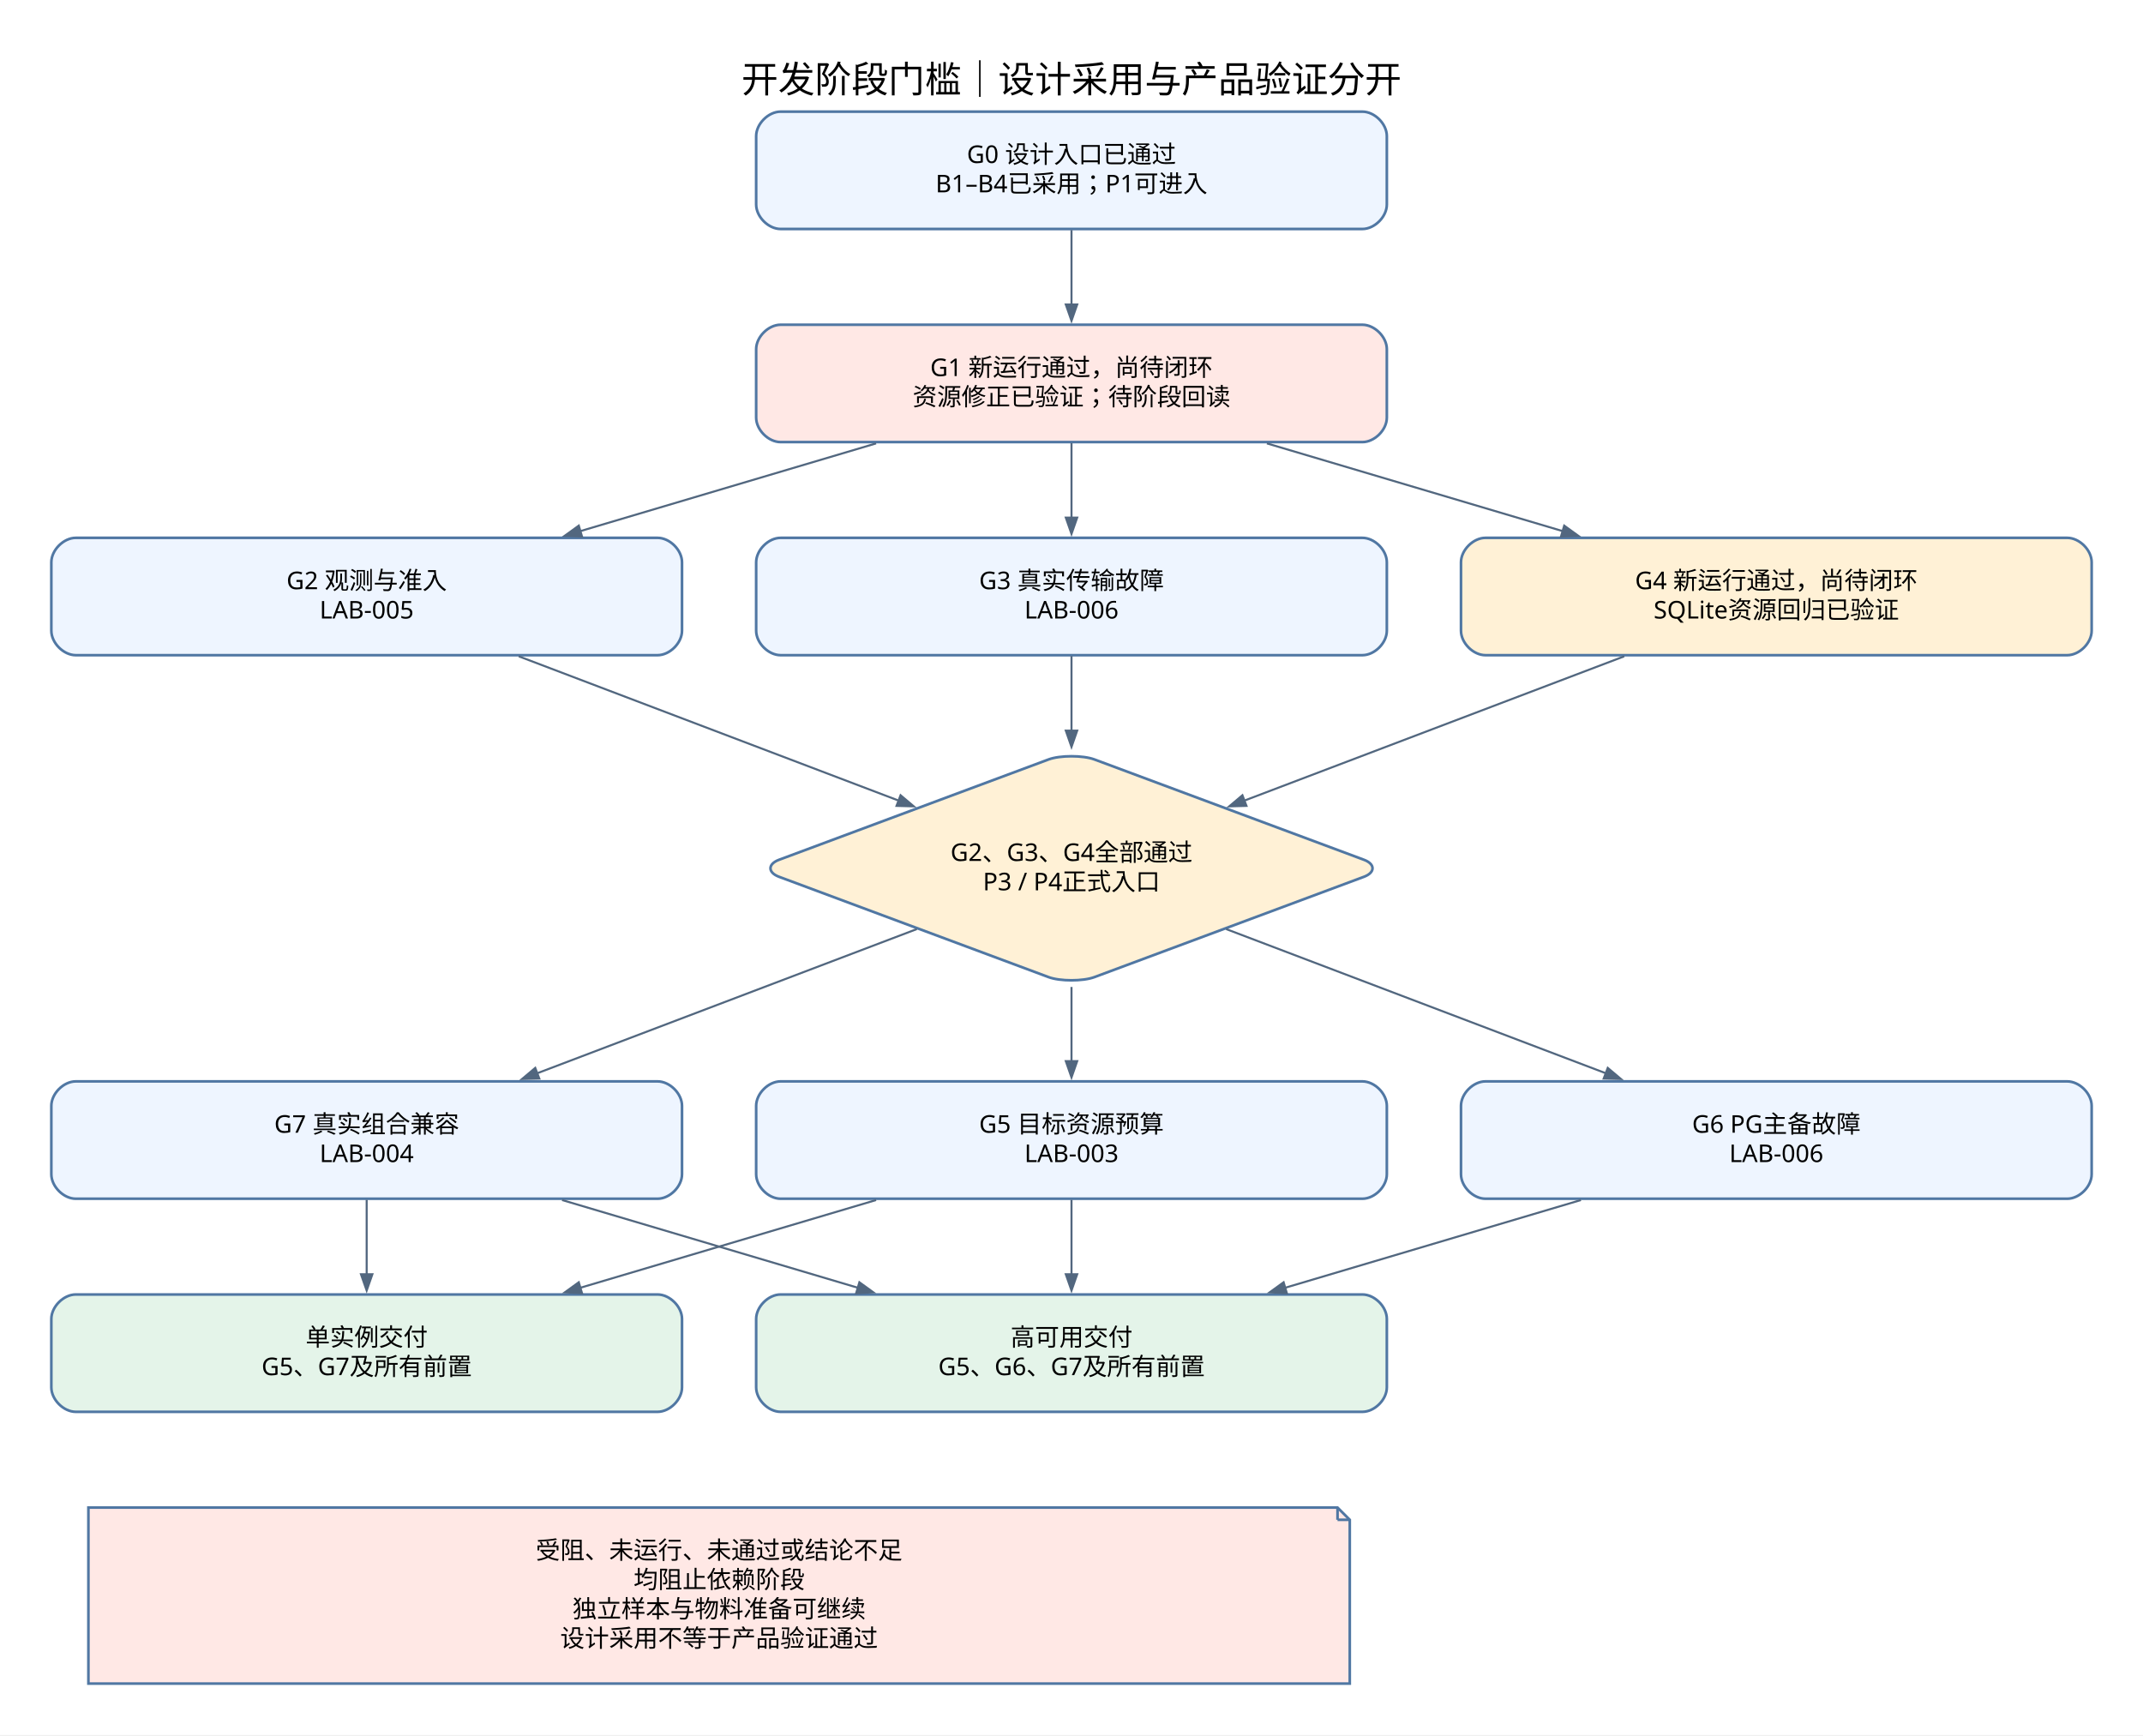
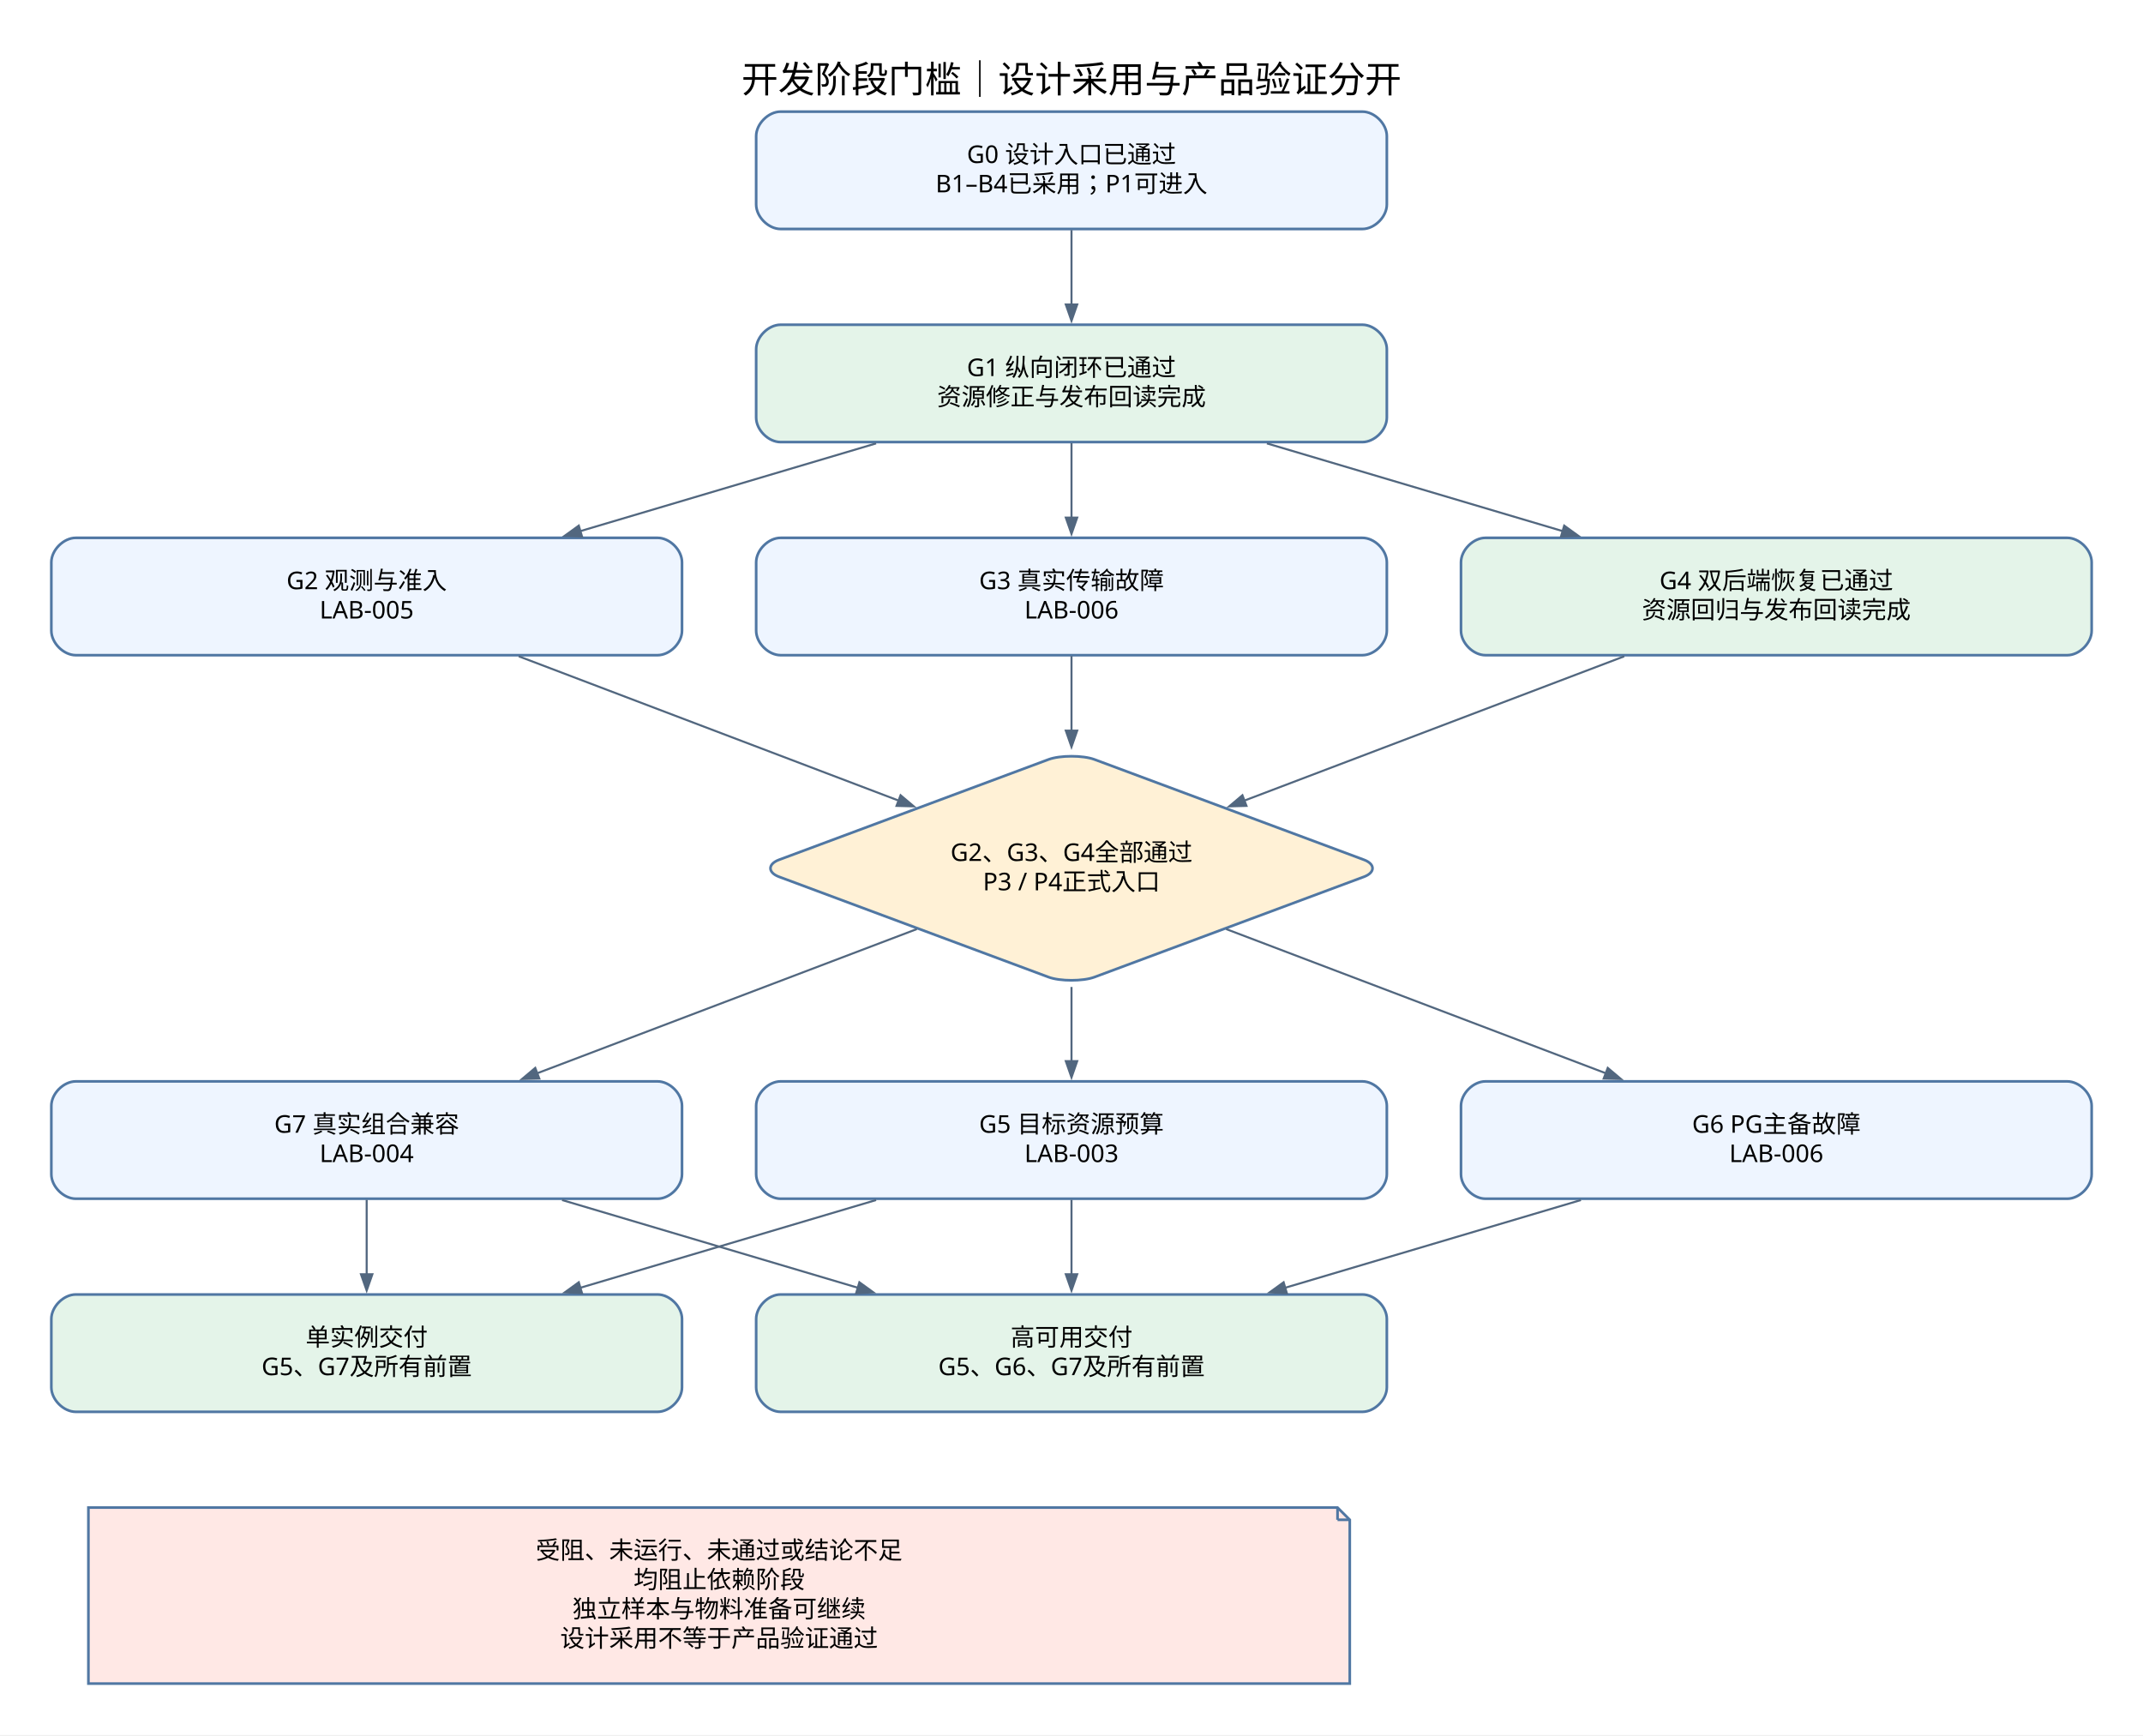
<svg xmlns="http://www.w3.org/2000/svg" width="1052pt" height="852pt" viewBox="0.00 0.00 1052.00 852.00">
  <g id="graph0" class="graph" transform="scale(1 1) rotate(0) translate(25.2 826.4)">
    <polygon fill="white" stroke="none" points="-25.2,25.2 -25.2,-826.4 1026.8,-826.4 1026.8,25.2 -25.2,25.2" />
    <text xml:space="preserve" text-anchor="middle" x="500.8" y="-781" font-family="Noto Sans SC" font-size="18.00">开发阶段门槛｜设计采用与产品验证分开</text>
    <g id="node1" class="node">
      <path fill="#eef5ff" stroke="#5077a3" stroke-width="1.3" d="M643.6,-771.6C643.6,-771.6 358,-771.6 358,-771.6 352,-771.6 346,-765.6 346,-759.6 346,-759.6 346,-726 346,-726 346,-720 352,-714 358,-714 358,-714 643.6,-714 643.6,-714 649.6,-714 655.6,-720 655.6,-726 655.6,-726 655.6,-759.6 655.6,-759.6 655.6,-765.6 649.6,-771.6 643.6,-771.6" />
      <text xml:space="preserve" text-anchor="middle" x="500.8" y="-746.4" font-family="Noto Sans SC" font-size="12.00">G0 设计入口已通过</text>
      <text xml:space="preserve" text-anchor="middle" x="500.8" y="-732" font-family="Noto Sans SC" font-size="12.00">B1–B4已采用；P1可进入</text>
    </g>
    <g id="node2" class="node">
-       <path fill="#ffe8e5" stroke="#5077a3" stroke-width="1.3" d="M643.6,-667C643.6,-667 358,-667 358,-667 352,-667 346,-661 346,-655 346,-655 346,-621.4 346,-621.4 346,-615.4 352,-609.4 358,-609.4 358,-609.4 643.6,-609.4 643.6,-609.4 649.6,-609.4 655.6,-615.4 655.6,-621.4 655.6,-621.4 655.6,-655 655.6,-655 655.6,-661 649.6,-667 643.6,-667" />
-       <text xml:space="preserve" text-anchor="middle" x="500.8" y="-641.8" font-family="Noto Sans SC" font-size="12.00">G1 新运行通过，尚待闭环</text>
-       <text xml:space="preserve" text-anchor="middle" x="500.8" y="-627.4" font-family="Noto Sans SC" font-size="12.00">资源修正已验证；待阶段回读</text>
+       <path fill="#e4f4e9" stroke="#5077a3" stroke-width="1.3" d="M643.6,-667C643.6,-667 358,-667 358,-667 352,-667 346,-661 346,-655 346,-655 346,-621.4 346,-621.4 346,-615.4 352,-609.4 358,-609.4 358,-609.4 643.6,-609.4 643.6,-609.4 649.6,-609.4 655.6,-615.4 655.6,-621.4 655.6,-621.4 655.6,-655 655.6,-655 655.6,-661 649.6,-667 643.6,-667" />
+       <text xml:space="preserve" text-anchor="middle" x="500.8" y="-641.8" font-family="Noto Sans SC" font-size="12.00">G1 纵向闭环已通过</text>
+       <text xml:space="preserve" text-anchor="middle" x="500.8" y="-627.4" font-family="Noto Sans SC" font-size="12.00">资源修正与发布回读完成</text>
    </g>
    <g id="edge1" class="edge">
      <path fill="none" stroke="#52677f" d="M500.8,-713.49C500.8,-702.17 500.8,-688.95 500.8,-676.84" />
      <polygon fill="#52677f" stroke="#52677f" points="503.6,-676.93 500.8,-668.93 498,-676.93 503.6,-676.93" />
    </g>
    <g id="node3" class="node">
      <path fill="#eef5ff" stroke="#5077a3" stroke-width="1.3" d="M297.6,-562.4C297.6,-562.4 12,-562.4 12,-562.4 6,-562.4 0,-556.4 0,-550.4 0,-550.4 0,-516.8 0,-516.8 0,-510.8 6,-504.8 12,-504.8 12,-504.8 297.6,-504.8 297.6,-504.8 303.6,-504.8 309.6,-510.8 309.6,-516.8 309.6,-516.8 309.6,-550.4 309.6,-550.4 309.6,-556.4 303.6,-562.4 297.6,-562.4" />
      <text xml:space="preserve" text-anchor="middle" x="154.8" y="-537.2" font-family="Noto Sans SC" font-size="12.00">G2 观测与准入</text>
      <text xml:space="preserve" text-anchor="middle" x="154.8" y="-522.8" font-family="Noto Sans SC" font-size="12.00">LAB-005</text>
    </g>
    <g id="edge2" class="edge">
      <path fill="none" stroke="#52677f" d="M404.88,-608.76C359.69,-595.36 305.69,-579.34 259.45,-565.63" />
      <polygon fill="#52677f" stroke="#52677f" points="260.52,-563.03 252.06,-563.44 258.93,-568.4 260.52,-563.03" />
    </g>
    <g id="node4" class="node">
      <path fill="#eef5ff" stroke="#5077a3" stroke-width="1.3" d="M643.6,-562.4C643.6,-562.4 358,-562.4 358,-562.4 352,-562.4 346,-556.4 346,-550.4 346,-550.4 346,-516.8 346,-516.8 346,-510.8 352,-504.8 358,-504.8 358,-504.8 643.6,-504.8 643.6,-504.8 649.6,-504.8 655.6,-510.8 655.6,-516.8 655.6,-516.8 655.6,-550.4 655.6,-550.4 655.6,-556.4 649.6,-562.4 643.6,-562.4" />
      <text xml:space="preserve" text-anchor="middle" x="500.8" y="-537.2" font-family="Noto Sans SC" font-size="12.00">G3 真实传输故障</text>
      <text xml:space="preserve" text-anchor="middle" x="500.8" y="-522.8" font-family="Noto Sans SC" font-size="12.00">LAB-006</text>
    </g>
    <g id="edge3" class="edge">
      <path fill="none" stroke="#52677f" d="M500.8,-608.89C500.8,-597.57 500.8,-584.35 500.8,-572.24" />
      <polygon fill="#52677f" stroke="#52677f" points="503.6,-572.33 500.8,-564.33 498,-572.33 503.6,-572.33" />
    </g>
    <g id="node5" class="node">
-       <path fill="#fff1d6" stroke="#5077a3" stroke-width="1.3" d="M989.6,-562.4C989.6,-562.4 704,-562.4 704,-562.4 698,-562.4 692,-556.4 692,-550.4 692,-550.4 692,-516.8 692,-516.8 692,-510.8 698,-504.8 704,-504.8 704,-504.8 989.6,-504.8 989.6,-504.8 995.6,-504.8 1001.6,-510.8 1001.6,-516.8 1001.6,-516.8 1001.6,-550.4 1001.6,-550.4 1001.6,-556.4 995.6,-562.4 989.6,-562.4" />
-       <text xml:space="preserve" text-anchor="middle" x="846.8" y="-537.2" font-family="Noto Sans SC" font-size="12.00">G4 新运行通过，尚待闭环</text>
-       <text xml:space="preserve" text-anchor="middle" x="846.8" y="-522.8" font-family="Noto Sans SC" font-size="12.00">SQLite资源回归已验证</text>
+       <path fill="#e4f4e9" stroke="#5077a3" stroke-width="1.3" d="M989.6,-562.4C989.6,-562.4 704,-562.4 704,-562.4 698,-562.4 692,-556.4 692,-550.4 692,-550.4 692,-516.8 692,-516.8 692,-510.8 698,-504.8 704,-504.8 704,-504.8 989.6,-504.8 989.6,-504.8 995.6,-504.8 1001.6,-510.8 1001.6,-516.8 1001.6,-516.8 1001.6,-550.4 1001.6,-550.4 1001.6,-556.4 995.6,-562.4 989.6,-562.4" />
+       <text xml:space="preserve" text-anchor="middle" x="846.8" y="-537.2" font-family="Noto Sans SC" font-size="12.00">G4 双后端恢复已通过</text>
+       <text xml:space="preserve" text-anchor="middle" x="846.8" y="-522.8" font-family="Noto Sans SC" font-size="12.00">资源回归与发布回读完成</text>
    </g>
    <g id="edge4" class="edge">
      <path fill="none" stroke="#52677f" d="M596.72,-608.76C641.91,-595.36 695.91,-579.34 742.15,-565.63" />
      <polygon fill="#52677f" stroke="#52677f" points="742.67,-568.4 749.54,-563.44 741.08,-563.03 742.67,-568.4" />
    </g>
    <g id="node6" class="node">
      <path fill="#fff1d6" stroke="#5077a3" stroke-width="1.3" d="M489.55,-453.62C489.55,-453.62 357.25,-404.38 357.25,-404.38 351.62,-402.29 351.62,-398.11 357.25,-396.02 357.25,-396.02 489.55,-346.78 489.55,-346.78 495.18,-344.69 506.42,-344.69 512.05,-346.78 512.05,-346.78 644.35,-396.02 644.35,-396.02 649.98,-398.11 649.98,-402.29 644.35,-404.38 644.35,-404.38 512.05,-453.62 512.05,-453.62 506.42,-455.71 495.18,-455.71 489.55,-453.62" />
      <text xml:space="preserve" text-anchor="middle" x="500.8" y="-403.8" font-family="Noto Sans SC" font-size="12.00">G2、G3、G4全部通过</text>
      <text xml:space="preserve" text-anchor="middle" x="500.8" y="-389.4" font-family="Noto Sans SC" font-size="12.00">P3 / P4正式入口</text>
    </g>
    <g id="edge5" class="edge">
      <path fill="none" stroke="#52677f" d="M229.45,-504.25C284.34,-483.4 359.02,-455.04 416.14,-433.35" />
      <polygon fill="#52677f" stroke="#52677f" points="416.89,-436.06 423.37,-430.6 414.9,-430.83 416.89,-436.06" />
    </g>
    <g id="edge6" class="edge">
      <path fill="none" stroke="#52677f" d="M500.8,-504.41C500.8,-493.55 500.8,-480.63 500.8,-467.67" />
      <polygon fill="#52677f" stroke="#52677f" points="503.6,-467.77 500.8,-459.77 498,-467.77 503.6,-467.77" />
    </g>
    <g id="edge7" class="edge">
      <path fill="none" stroke="#52677f" d="M772.15,-504.25C717.26,-483.4 642.58,-455.04 585.46,-433.35" />
      <polygon fill="#52677f" stroke="#52677f" points="586.7,-430.83 578.23,-430.6 584.71,-436.06 586.7,-430.83" />
    </g>
    <g id="node7" class="node">
      <path fill="#eef5ff" stroke="#5077a3" stroke-width="1.3" d="M643.6,-295.6C643.6,-295.6 358,-295.6 358,-295.6 352,-295.6 346,-289.6 346,-283.6 346,-283.6 346,-250 346,-250 346,-244 352,-238 358,-238 358,-238 643.6,-238 643.6,-238 649.6,-238 655.6,-244 655.6,-250 655.6,-250 655.6,-283.6 655.6,-283.6 655.6,-289.6 649.6,-295.6 643.6,-295.6" />
      <text xml:space="preserve" text-anchor="middle" x="500.8" y="-270.4" font-family="Noto Sans SC" font-size="12.00">G5 目标资源预算</text>
      <text xml:space="preserve" text-anchor="middle" x="500.8" y="-256" font-family="Noto Sans SC" font-size="12.00">LAB-003</text>
    </g>
    <g id="edge8" class="edge">
      <path fill="none" stroke="#52677f" d="M500.8,-341.95C500.8,-329.52 500.8,-316.68 500.8,-305.26" />
      <polygon fill="#52677f" stroke="#52677f" points="503.6,-305.54 500.8,-297.54 498,-305.54 503.6,-305.54" />
    </g>
    <g id="node8" class="node">
      <path fill="#eef5ff" stroke="#5077a3" stroke-width="1.3" d="M989.6,-295.6C989.6,-295.6 704,-295.6 704,-295.6 698,-295.6 692,-289.6 692,-283.6 692,-283.6 692,-250 692,-250 692,-244 698,-238 704,-238 704,-238 989.6,-238 989.6,-238 995.6,-238 1001.6,-244 1001.6,-250 1001.6,-250 1001.6,-283.6 1001.6,-283.6 1001.6,-289.6 995.6,-295.6 989.6,-295.6" />
      <text xml:space="preserve" text-anchor="middle" x="846.8" y="-270.4" font-family="Noto Sans SC" font-size="12.00">G6 PG主备故障</text>
      <text xml:space="preserve" text-anchor="middle" x="846.8" y="-256" font-family="Noto Sans SC" font-size="12.00">LAB-006</text>
    </g>
    <g id="edge9" class="edge">
      <path fill="none" stroke="#52677f" d="M576.73,-370.36C631.89,-349.42 706.51,-321.08 763.33,-299.5" />
      <polygon fill="#52677f" stroke="#52677f" points="764.04,-302.23 770.52,-296.77 762.05,-296.99 764.04,-302.23" />
    </g>
    <g id="node9" class="node">
      <path fill="#eef5ff" stroke="#5077a3" stroke-width="1.3" d="M297.6,-295.6C297.6,-295.6 12,-295.6 12,-295.6 6,-295.6 0,-289.6 0,-283.6 0,-283.6 0,-250 0,-250 0,-244 6,-238 12,-238 12,-238 297.6,-238 297.6,-238 303.6,-238 309.6,-244 309.6,-250 309.6,-250 309.6,-283.6 309.6,-283.6 309.6,-289.6 303.6,-295.6 297.6,-295.6" />
      <text xml:space="preserve" text-anchor="middle" x="154.8" y="-270.4" font-family="Noto Sans SC" font-size="12.00">G7 真实组合兼容</text>
      <text xml:space="preserve" text-anchor="middle" x="154.8" y="-256" font-family="Noto Sans SC" font-size="12.00">LAB-004</text>
    </g>
    <g id="edge10" class="edge">
      <path fill="none" stroke="#52677f" d="M424.87,-370.36C369.71,-349.42 295.09,-321.08 238.27,-299.5" />
      <polygon fill="#52677f" stroke="#52677f" points="239.55,-296.99 231.08,-296.77 237.56,-302.23 239.55,-296.99" />
    </g>
    <g id="node10" class="node">
      <path fill="#e4f4e9" stroke="#5077a3" stroke-width="1.3" d="M297.6,-191C297.6,-191 12,-191 12,-191 6,-191 0,-185 0,-179 0,-179 0,-145.4 0,-145.4 0,-139.4 6,-133.4 12,-133.4 12,-133.4 297.6,-133.4 297.6,-133.4 303.6,-133.4 309.6,-139.4 309.6,-145.4 309.6,-145.4 309.6,-179 309.6,-179 309.6,-185 303.6,-191 297.6,-191" />
      <text xml:space="preserve" text-anchor="middle" x="154.8" y="-165.8" font-family="Noto Sans SC" font-size="12.00">单实例交付</text>
      <text xml:space="preserve" text-anchor="middle" x="154.8" y="-151.4" font-family="Noto Sans SC" font-size="12.00">G5、G7及所有前置</text>
    </g>
    <g id="edge11" class="edge">
      <path fill="none" stroke="#52677f" d="M404.88,-237.36C359.69,-223.96 305.69,-207.94 259.45,-194.23" />
      <polygon fill="#52677f" stroke="#52677f" points="260.52,-191.63 252.06,-192.04 258.93,-197 260.52,-191.63" />
    </g>
    <g id="node11" class="node">
      <path fill="#e4f4e9" stroke="#5077a3" stroke-width="1.3" d="M643.6,-191C643.6,-191 358,-191 358,-191 352,-191 346,-185 346,-179 346,-179 346,-145.4 346,-145.4 346,-139.4 352,-133.4 358,-133.4 358,-133.4 643.6,-133.4 643.6,-133.4 649.6,-133.4 655.6,-139.4 655.6,-145.4 655.6,-145.4 655.6,-179 655.6,-179 655.6,-185 649.6,-191 643.6,-191" />
      <text xml:space="preserve" text-anchor="middle" x="500.8" y="-165.8" font-family="Noto Sans SC" font-size="12.00">高可用交付</text>
      <text xml:space="preserve" text-anchor="middle" x="500.8" y="-151.4" font-family="Noto Sans SC" font-size="12.00">G5、G6、G7及所有前置</text>
    </g>
    <g id="edge13" class="edge">
      <path fill="none" stroke="#52677f" d="M500.8,-237.49C500.8,-226.17 500.8,-212.95 500.8,-200.84" />
      <polygon fill="#52677f" stroke="#52677f" points="503.6,-200.93 500.8,-192.93 498,-200.93 503.6,-200.93" />
    </g>
    <g id="edge14" class="edge">
      <path fill="none" stroke="#52677f" d="M750.88,-237.36C705.69,-223.96 651.69,-207.94 605.45,-194.23" />
      <polygon fill="#52677f" stroke="#52677f" points="606.52,-191.63 598.06,-192.04 604.93,-197 606.52,-191.63" />
    </g>
    <g id="edge12" class="edge">
      <path fill="none" stroke="#52677f" d="M154.8,-237.49C154.8,-226.17 154.8,-212.95 154.8,-200.84" />
      <polygon fill="#52677f" stroke="#52677f" points="157.6,-200.93 154.8,-192.93 152,-200.93 157.6,-200.93" />
    </g>
    <g id="edge15" class="edge">
      <path fill="none" stroke="#52677f" d="M250.72,-237.36C295.91,-223.96 349.91,-207.94 396.15,-194.23" />
      <polygon fill="#52677f" stroke="#52677f" points="396.67,-197 403.54,-192.04 395.08,-191.63 396.67,-197" />
    </g>
    <g id="node12" class="node">
      <polygon fill="#ffe8e5" stroke="#5077a3" stroke-width="1.3" points="631.4,-86.4 18.2,-86.4 18.2,0 637.4,0 637.4,-80.4 631.4,-86.4" />
      <polyline fill="none" stroke="#5077a3" stroke-width="1.3" points="631.4,-86.4 631.4,-80.4" />
      <polyline fill="none" stroke="#5077a3" stroke-width="1.3" points="637.4,-80.4 631.4,-80.4" />
      <text xml:space="preserve" text-anchor="middle" x="327.8" y="-61.2" font-family="Noto Sans SC" font-size="12.00">受阻、未运行、未通过或结论不足</text>
      <text xml:space="preserve" text-anchor="middle" x="327.8" y="-46.8" font-family="Noto Sans SC" font-size="12.00">均阻止依赖阶段</text>
      <text xml:space="preserve" text-anchor="middle" x="327.8" y="-32.4" font-family="Noto Sans SC" font-size="12.00">独立样本与物料准备可继续</text>
      <text xml:space="preserve" text-anchor="middle" x="327.8" y="-18" font-family="Noto Sans SC" font-size="12.00">设计采用不等于产品验证通过</text>
    </g>
  </g>
</svg>
